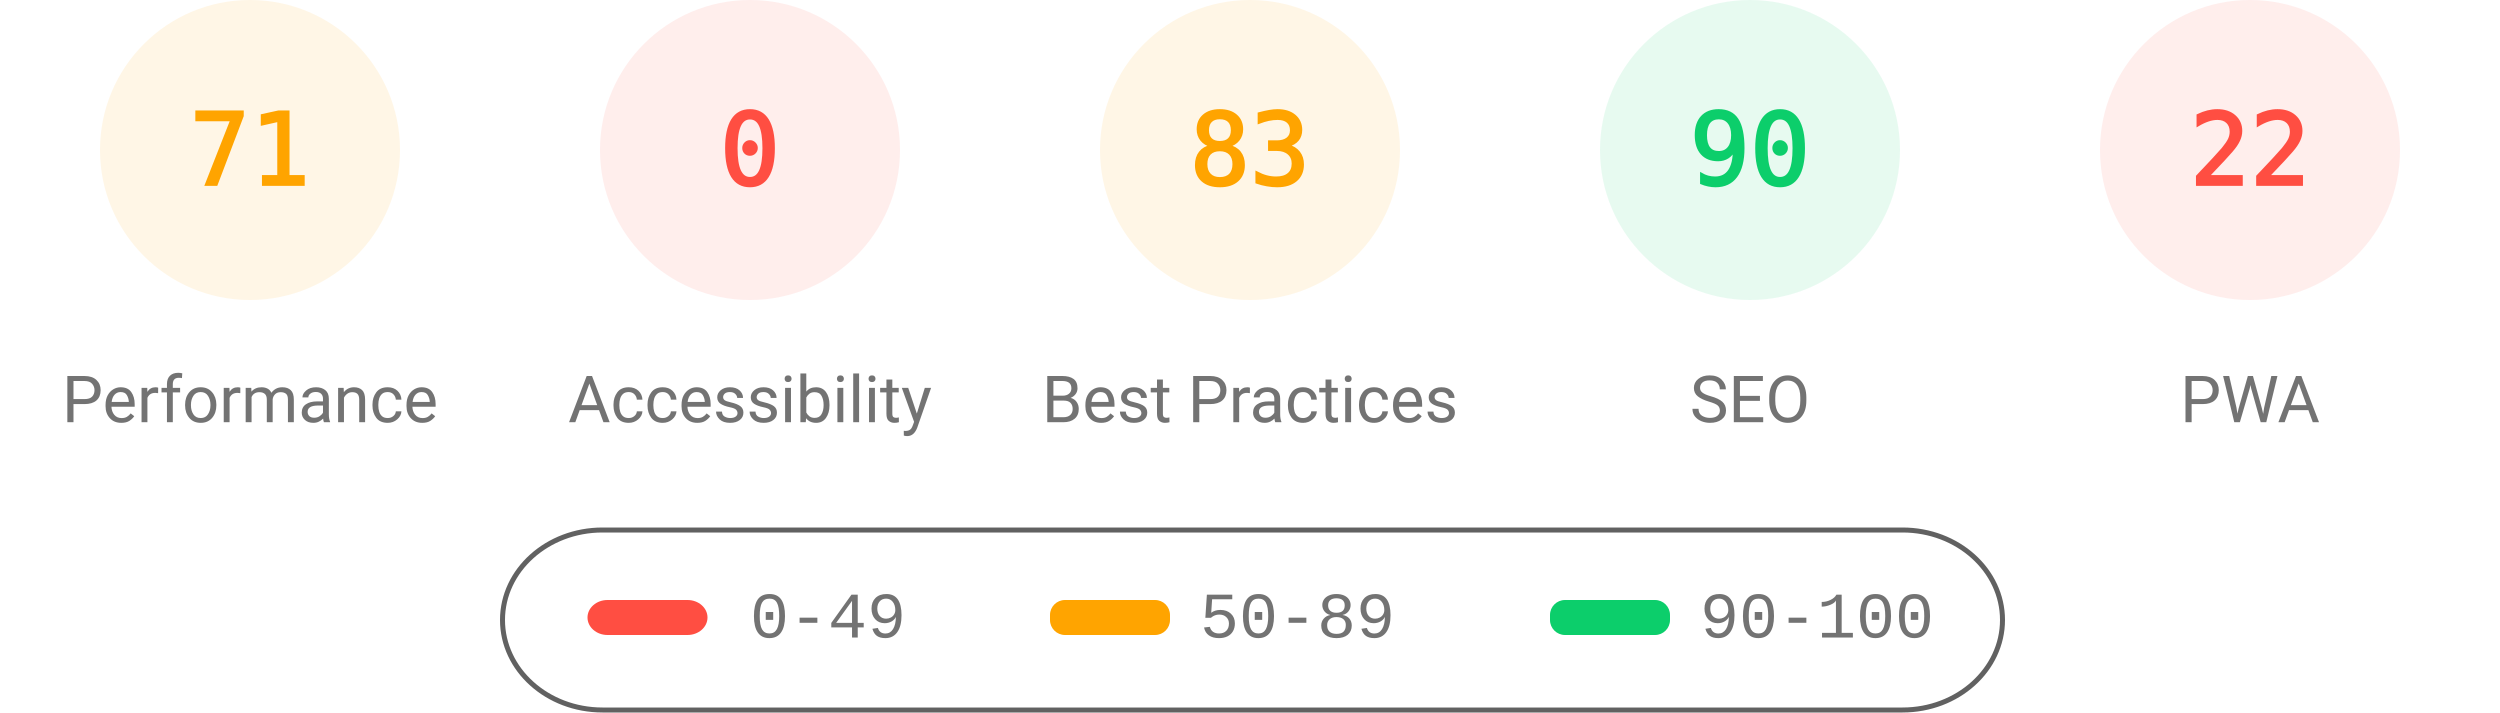
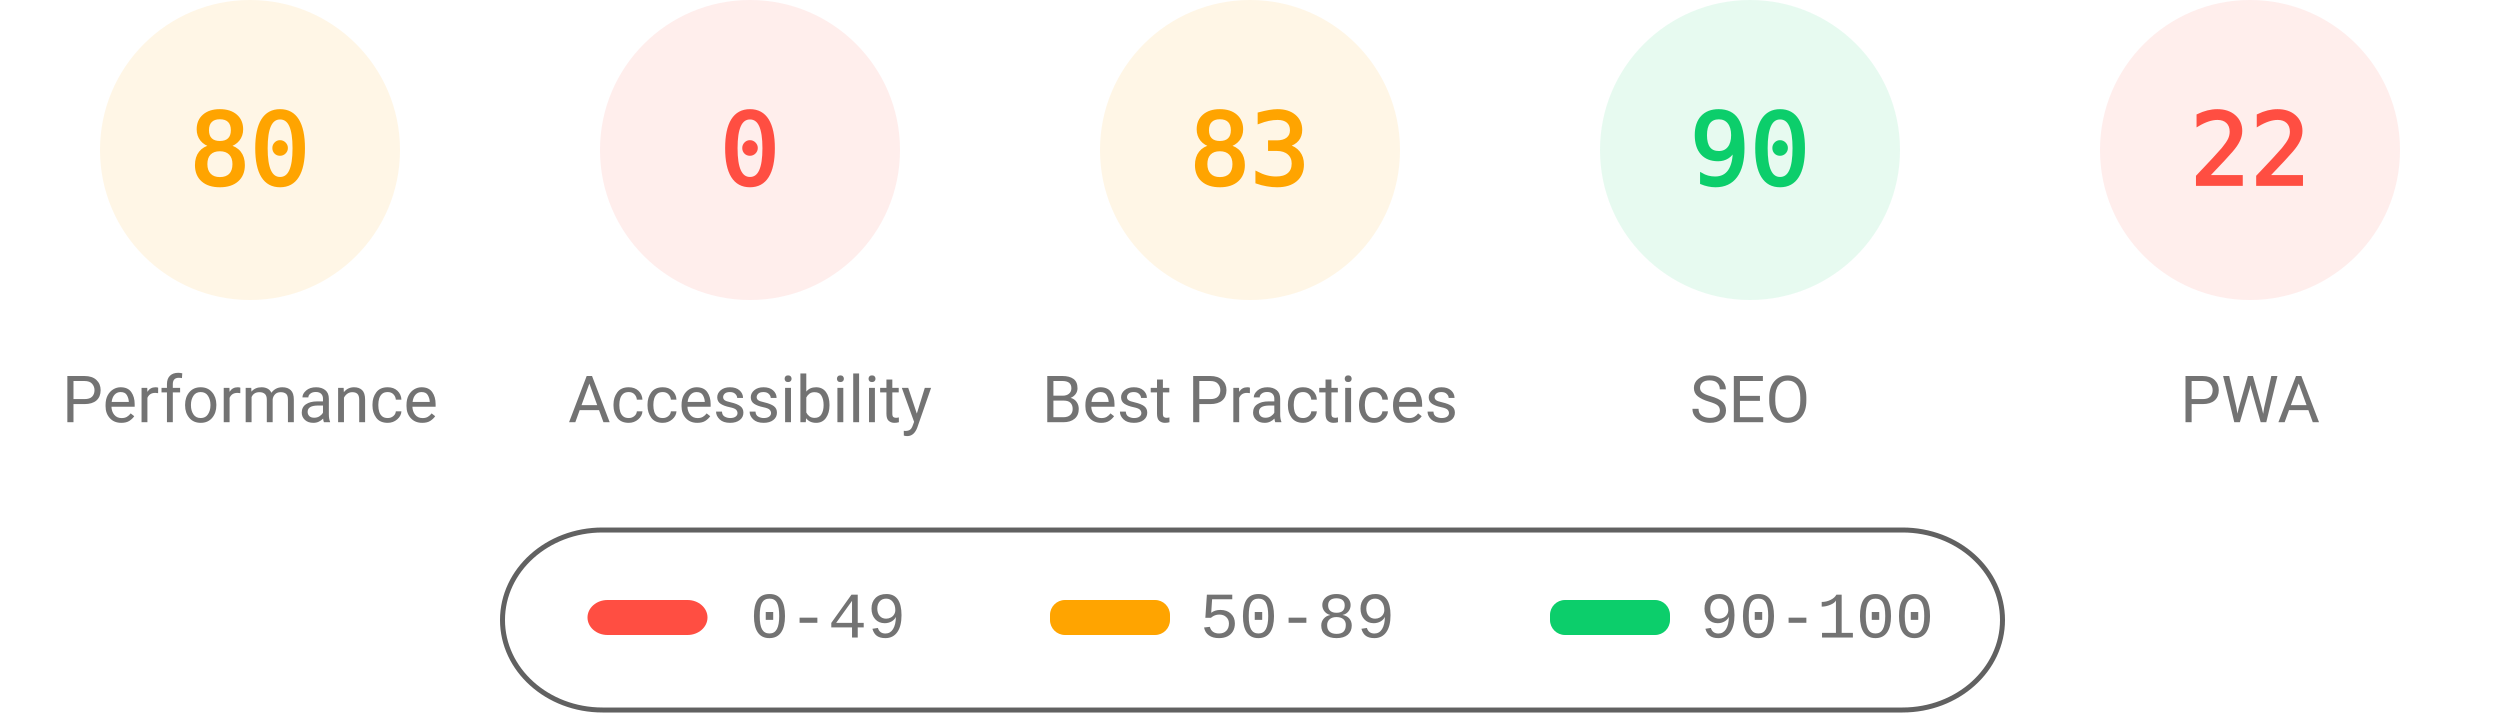
<svg xmlns="http://www.w3.org/2000/svg" fill="none" width="1000" height="285">
  <style>.gauge-base{opacity:.1}.gauge-arc{fill:none;animation-delay:250ms;stroke-linecap:round;transform:rotate(-90deg);transform-origin:100px 60px;animation:load-gauge 1s ease forwards}.guage-text{font-size:40px;font-family:monospace;text-align:center}.guage-red{color:#ff4e42;fill:#ff4e42;stroke:#ff4e42}.guage-orange{color:#ffa400;fill:#ffa400;stroke:#ffa400}.guage-green{color:#0cce6b;fill:#0cce6b;stroke:#0cce6b}.guage-undefined{color:#5c5c5c;fill:#5c5c5c;stroke:#5c5c5c}.guage-title{color:#737373;fill:#737373;stroke:none;font-size:26px;line-height:26px;font-family:Roboto,Halvetica,Arial,sans-serif}@keyframes load-gauge{from{stroke-dasharray:0 352.858}}</style>
  <svg class="guage-div guage-perf guage-orange" viewBox="0 0 200 200" width="200" height="200">
    <circle class="gauge-base" r="56" cx="100" cy="60" stroke-width="8" />
-     <circle class="gauge-arc guage-arc-1" r="56" cx="100" cy="60" stroke-width="8" style="stroke-dasharray:249.819,351.858" />
-     <text class="guage-text" x="100" y="60" alignment-baseline="central" dominant-baseline="central" text-anchor="middle">71</text>
+     <circle class="gauge-arc guage-arc-1" r="56" cx="100" cy="60" stroke-width="8" style="stroke-dasharray:281.486,351.858" />
+     <text class="guage-text" x="100" y="60" alignment-baseline="central" dominant-baseline="central" text-anchor="middle">80</text>
    <text class="guage-title" x="100" y="160" alignment-baseline="central" dominant-baseline="central" text-anchor="middle">Performance</text>
  </svg>
  <svg class="guage-div guage-acc guage-red" viewBox="0 0 200 200" width="200" height="200" x="200">
    <circle class="gauge-base" r="56" cx="100" cy="60" stroke-width="8" />
    <circle class="gauge-arc guage-arc-2" r="56" cx="100" cy="60" stroke-width="8" style="stroke-dasharray:0,351.858" />
    <text class="guage-text" x="100" y="60" alignment-baseline="central" dominant-baseline="central" text-anchor="middle">0</text>
    <text class="guage-title" x="100" y="160" alignment-baseline="central" dominant-baseline="central" text-anchor="middle">Accessibility</text>
  </svg>
  <svg class="guage-div guage-best guage-orange" viewBox="0 0 200 200" width="200" height="200" x="400">
    <circle class="gauge-base" r="56" cx="100" cy="60" stroke-width="8" />
    <circle class="gauge-arc guage-arc-3" r="56" cx="100" cy="60" stroke-width="8" style="stroke-dasharray:292.042,351.858" />
    <text class="guage-text" x="100" y="60" alignment-baseline="central" dominant-baseline="central" text-anchor="middle">83</text>
    <text class="guage-title" x="100" y="160" alignment-baseline="central" dominant-baseline="central" text-anchor="middle">Best Practices</text>
  </svg>
  <svg class="guage-div guage-seo guage-green" viewBox="0 0 200 200" width="200" height="200" x="600">
    <circle class="gauge-base" r="56" cx="100" cy="60" stroke-width="8" />
    <circle class="gauge-arc guage-arc-4" r="56" cx="100" cy="60" stroke-width="8" style="stroke-dasharray:316.672,351.858" />
    <text class="guage-text" x="100" y="60" alignment-baseline="central" dominant-baseline="central" text-anchor="middle">90</text>
    <text class="guage-title" x="100" y="160" alignment-baseline="central" dominant-baseline="central" text-anchor="middle">SEO</text>
  </svg>
  <svg class="guage-div guage-pwa guage-red" viewBox="0 0 200 200" width="200" height="200" x="800">
    <circle class="gauge-base" r="56" cx="100" cy="60" stroke-width="8" />
    <circle class="gauge-arc guage-arc-4" r="56" cx="100" cy="60" stroke-width="8" style="stroke-dasharray:77.409,351.858" />
    <text class="guage-text" x="100" y="60" alignment-baseline="central" dominant-baseline="central" text-anchor="middle">22</text>
    <text class="guage-title" x="100" y="160" alignment-baseline="central" dominant-baseline="central" text-anchor="middle">PWA</text>
  </svg>
  <svg width="604" height="76" x="200" y="210">
    <path fill="none" id="canvas_background" d="M-1-1h604v80H-1z" />
    <rect fill-opacity="0" stroke="#616161" stroke-width="2" rx="40" id="svg_2" height="72" width="600" y="2" x="1" fill="#000" />
    <rect stroke="#000" rx="8" id="svg_3" height="14" width="48" y="30" x="35" stroke-opacity="null" stroke-width="0" fill="#ff4e42" />
    <rect stroke="#000" rx="6" id="svg_4" height="14" width="48" y="30" x="220" stroke-opacity="null" stroke-width="0" fill="#ffa400" />
    <rect stroke="#000" rx="6" id="svg_5" height="14" width="48" y="30" x="420" stroke-opacity="null" stroke-width="0" fill="#0cce6b" />
    <text xml:space="preserve" text-anchor="start" font-family="'Courier New', Courier, monospace" font-size="26" id="svg_6" y="45" x="100" stroke-opacity="null" stroke-width="0" stroke="#000" fill="#737373">0-49</text>
    <text xml:space="preserve" text-anchor="start" font-family="'Courier New', Courier, monospace" font-size="26" id="svg_7" y="45" x="280" stroke-opacity="null" stroke-width="0" stroke="#000" fill="#737373">50-89</text>
    <text xml:space="preserve" text-anchor="start" font-family="'Courier New', Courier, monospace" font-size="26" id="svg_8" y="45" x="480" stroke-opacity="null" stroke-width="0" stroke="#000" fill="#737373">90-100</text>
  </svg>
</svg>
